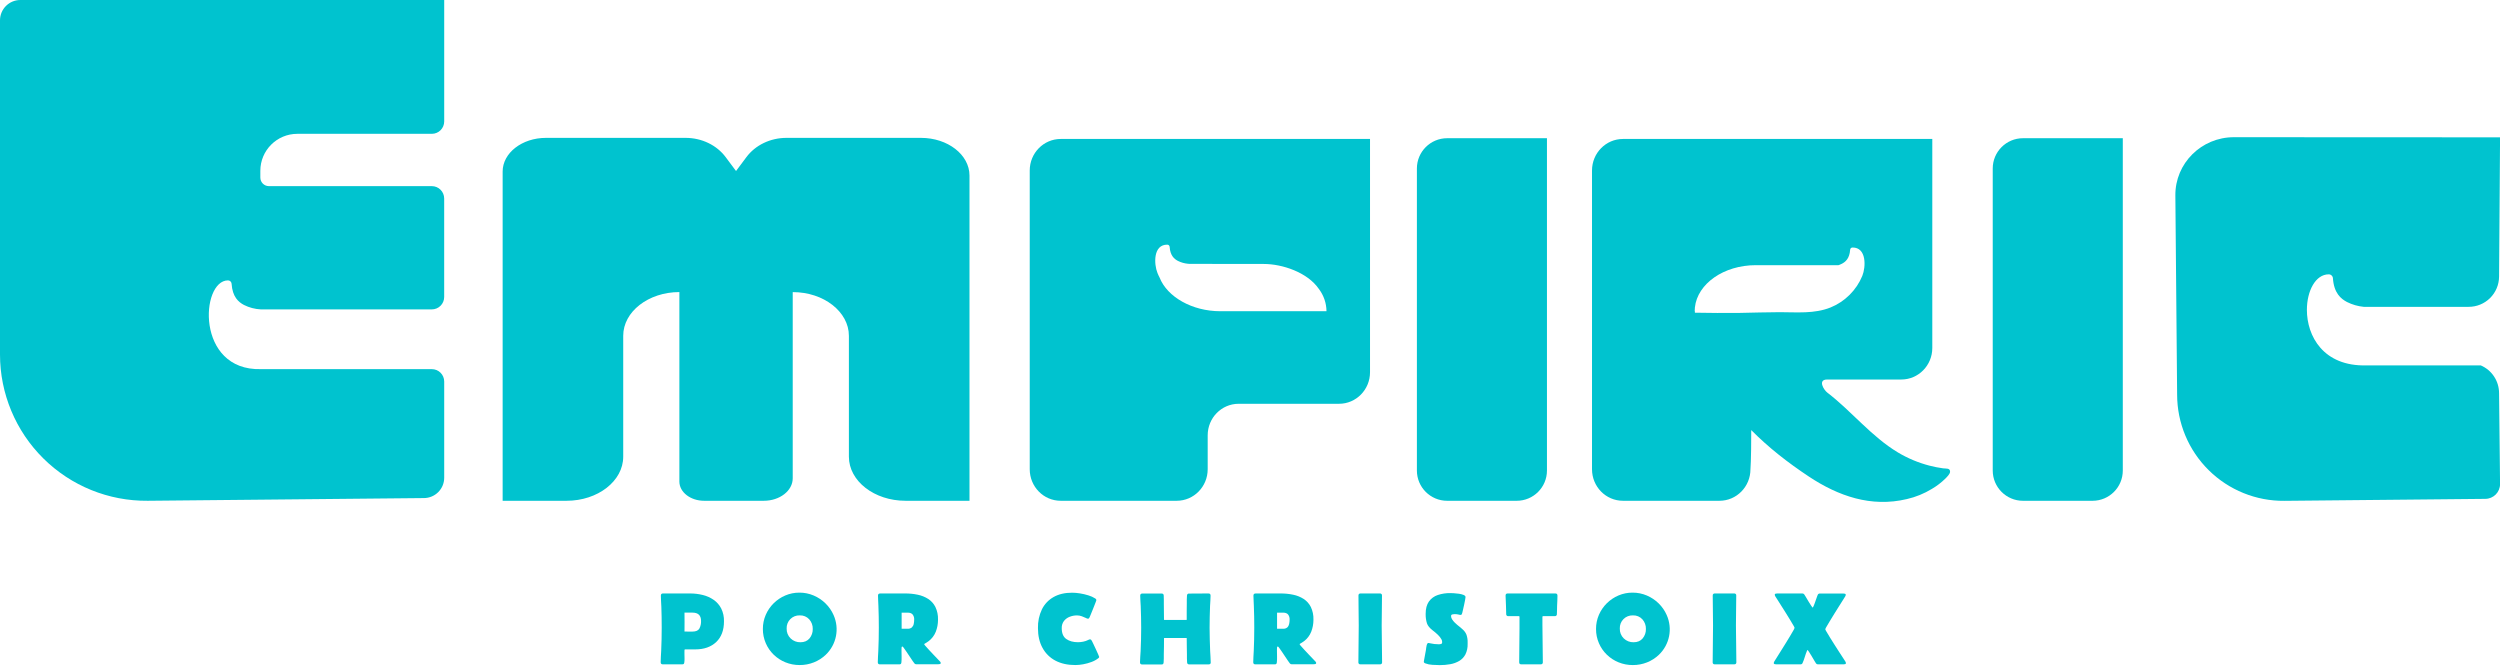
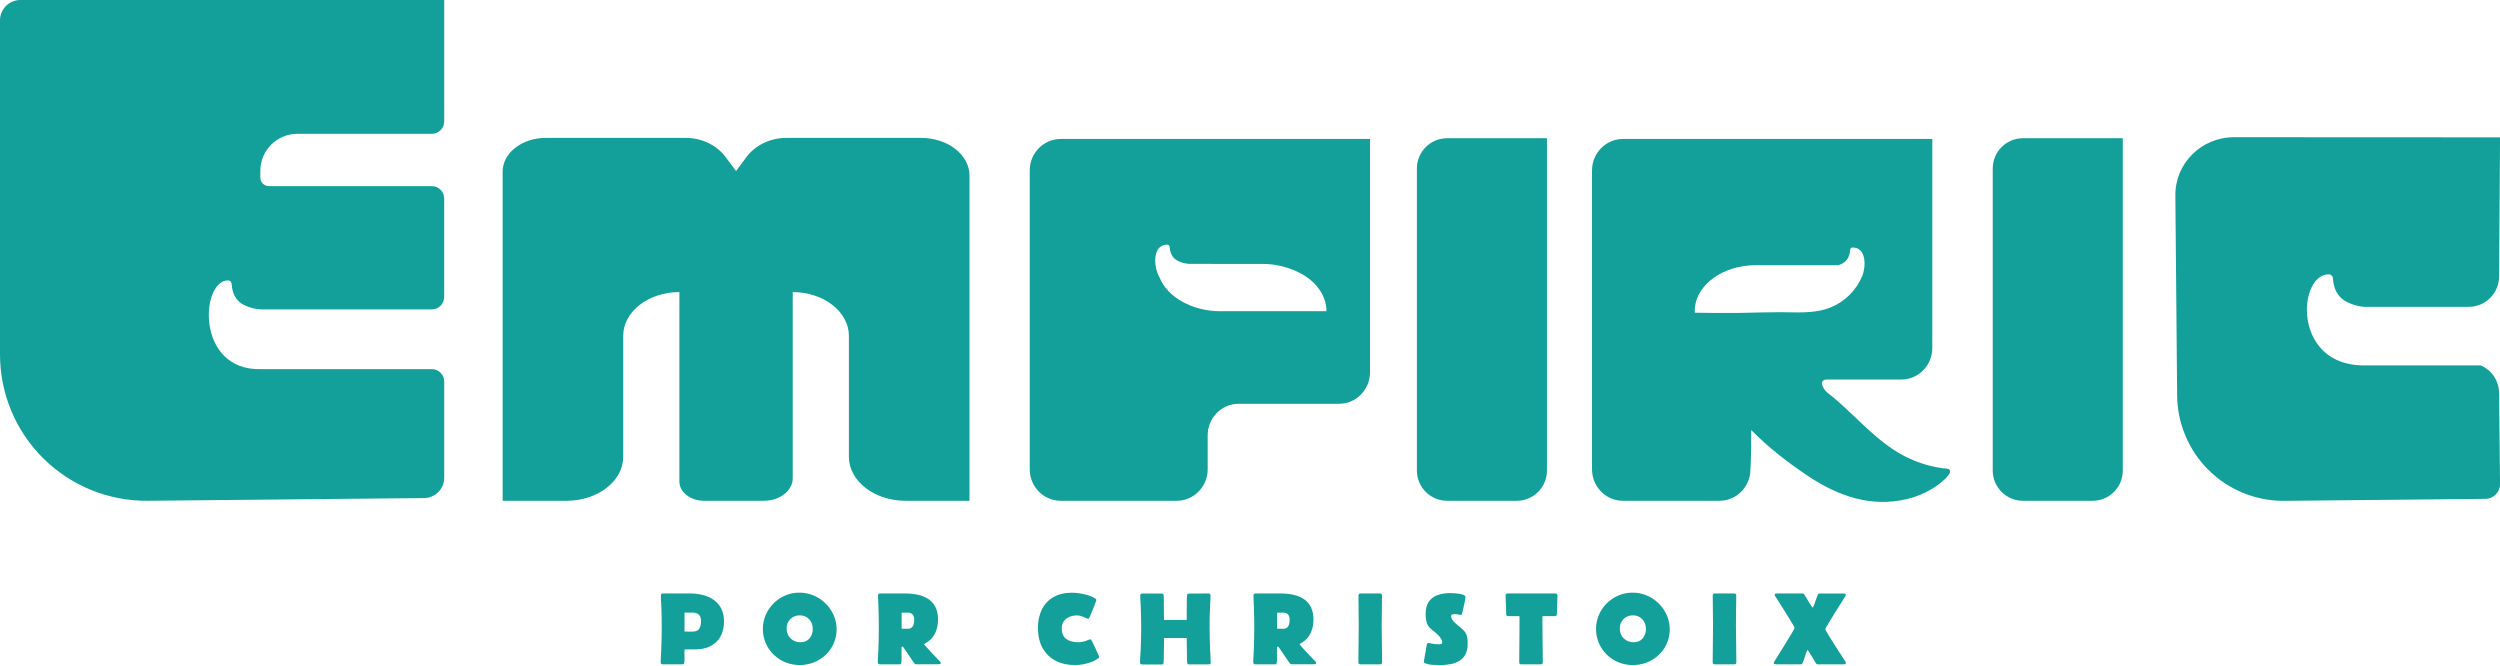
<svg xmlns="http://www.w3.org/2000/svg" viewBox="0 0 2532.26 673.74">
  <defs />
  <g id="Capa_2" data-name="Capa 2">
    <g id="Capa_2-2" data-name="Capa 2">
-       <path fill="#00c3cf" d="M272.36,188.53h165a12.55,12.55,0,0,1,12.55,12.55v99.75a12.55,12.55,0,0,1-12.55,12.56H264.26a42.8,42.8,0,0,1-17.16-4.5c-5.45-2.9-11.64-8-12.52-21.51a3.64,3.64,0,0,0-3.66-3.38h0c-27.73,0-33,91.63,33.34,89.9H437.39a12.55,12.55,0,0,1,12.55,12.56v97.42a20.62,20.62,0,0,1-20.62,20.62l-279.7,2.74A148.18,148.18,0,0,1,0,359.07V20.62A20.62,20.62,0,0,1,20.62,0H449.94V123a12.55,12.55,0,0,1-12.55,12.55H301.17A37.47,37.47,0,0,0,263.7,173v6.87A8.66,8.66,0,0,0,272.36,188.53Z" />
-       <path fill="#00c3cf" d="M1465.83,140h101.09a0,0,0,0,1,0,0v336.6a30.65,30.65,0,0,1-30.65,30.65h-70.44a30.65,30.65,0,0,1-30.65-30.65V170.65A30.65,30.65,0,0,1,1465.83,140Z" />
-       <path fill="#00c3cf" d="M2049.1,140h101.09a0,0,0,0,1,0,0v336.6a30.65,30.65,0,0,1-30.65,30.65H2049.1a30.65,30.65,0,0,1-30.65-30.65V170.65A30.65,30.65,0,0,1,2049.1,140Z" />
-       <path fill="#00c3cf" d="M1074.4,140.76c-17.33,0-31.38,14.3-31.38,31.94V475.29c0,17.65,14,31.95,31.38,31.95h117.49c17.33,0,31.38-14.3,31.38-31.95V440.94c0-17.65,14-31.95,31.38-31.95h101.67c17.33,0,31.38-14.3,31.38-31.95V140.76ZM1236,315.24c-28.42,0-53.71-14.44-61.45-34.1-.78-1.5-1.5-3-2.13-4.6-3.66-9-4.49-28.92,10-28.72a2.4,2.4,0,0,1,2.32,2.24c.59,8.93,4.74,12.3,8.4,14.22a28.32,28.32,0,0,0,9.95,2.86c.8.08,1.36.1,1.55.12h23a1.67,1.67,0,0,1,.59.11h51.91c18.68,0,44.2,8.47,55.73,25.28a37.85,37.85,0,0,1,7.74,22.59Z" />
-       <path fill="#00c3cf" d="M2336.66,313.89c0,26.36,16.47,57.33,60.25,56.22h115.88a30.56,30.56,0,0,1,18.52,28l1,92.19a15,15,0,0,1-15,15l-203.33,2a107.63,107.63,0,0,1-108.76-107.55l-1.79-201.78c-.28-32.52,26.36-59,59.32-59l269.57.13-1,141.14a30.76,30.76,0,0,1-31,30.56H2394.26a48.37,48.37,0,0,1-16.94-4.87c-6.23-3.27-13.29-9-14.31-24.24a4.13,4.13,0,0,0-4.16-3.81C2345.47,277.81,2336.66,294.61,2336.66,313.89Z" />
-       <path fill="#00c3cf" d="M932.85,139.65H796.58c-16.3,0-31.52,7.35-40.61,19.59l-10.44,14-10.43-14C726,147,710.78,139.65,694.48,139.65H553c-24.23,0-43.87,15.28-43.87,34.11V507.24h64.72c31.7,0,57.41-20,57.41-44.63V340.12c0-12.22,6.36-23.28,16.65-31.28s24.53-13,40.23-13V487.74c0,10.77,11.23,19.5,25.08,19.5h60.45c16.17,0,29.28-10.19,29.28-22.76V295.88c15.72,0,29.94,4.95,40.23,13s16.67,19.06,16.67,31.28V462.61c0,24.65,25.7,44.63,57.4,44.63H982V177.83C982,156.74,960,139.65,932.85,139.65Z" />
-       <path fill="#00c3cf" d="M1954.35,471.65a121.78,121.78,0,0,1-31.94-13.37c-26.94-16.15-46.64-41.51-71.38-60.5-4-3-10-13.37-.25-13.37h75.07c17.33,0,31.38-14.3,31.38-31.94V140.76h-313.3c-17.33,0-31.38,14.3-31.38,31.94V475.29c0,17.65,14,31.95,31.38,31.95h97.73c17.33,0,31.38-14.3,31.38-31.95,0,0,.8-7.94.8-39.65,17.73,17.93,37.27,33.05,58.27,47,30,19.9,63.21,31.5,99.37,22.88a85.19,85.19,0,0,0,25.4-10.36,70.42,70.42,0,0,0,13.55-10.36c1.47-1.51,4.8-4.63,4.81-7,0-3.88-3.89-3-7.14-3.43A121.56,121.56,0,0,1,1954.35,471.65ZM1802.79,316.2c-13.57,0-27.14.54-40.72.75-15.1.23-30.21,0-45.32-.22,0-.5,0-1,0-1.49h-.19a35.25,35.25,0,0,1,.21-3.86c2.6-24,29.22-42.79,61.69-42.79h83.79a23.53,23.53,0,0,0,3.37-1.42c3.66-1.92,7.81-5.29,8.4-14.22a2.38,2.38,0,0,1,2.32-2.24c14.47-.21,13.65,19.72,10,28.72a58.8,58.8,0,0,1-32.16,32C1837.91,318,1819.86,316.24,1802.79,316.2Z" />
-       <path fill="#00c3cf" d="M669.4,603.31c0-1.46.7-2.19,2.09-2.19h27.43a53,53,0,0,1,13,1.56,33.14,33.14,0,0,1,11,4.94,24.16,24.16,0,0,1,7.61,8.73,27.78,27.78,0,0,1,2.79,13q0,13.49-7.86,20.95t-21.19,7.47H693.91c-.39,0-.58.23-.58.68,0,.66,0,1.33-.05,2s0,1.37,0,2.07c0,1.28,0,2.65.08,4.1a24.49,24.49,0,0,1-.19,4.15,3.7,3.7,0,0,1-.52,1.62c-.24.35-.78.52-1.62.52H671.29c-1.4,0-2.09-.73-2.09-2.19,0-1.88.07-3.78.2-5.7s.25-3.81.32-5.69q.25-5.91.39-11.84t.13-11.88q0-5.28-.08-10.56c0-3.51-.15-7-.28-10.55-.07-1.84-.17-3.71-.29-5.59S669.4,605.16,669.4,603.31Zm32,36.42q5.22,0,7-3.06A15.41,15.41,0,0,0,710.1,629q0-8.47-8.67-8.47h-8.1q0,4.76.06,9.56c0,3.21,0,6.41-.06,9.62Z" />
-       <path fill="#00c3cf" d="M772.72,637.11a35.51,35.51,0,0,1,2.89-14.29,37.35,37.35,0,0,1,8-11.73,37.92,37.92,0,0,1,11.83-7.94,36,36,0,0,1,14.29-2.87,36.42,36.42,0,0,1,14.42,2.9,38.72,38.72,0,0,1,12,8A37.77,37.77,0,0,1,844.34,623a35.6,35.6,0,0,1-8,40.28,37.5,37.5,0,0,1-11.94,7.63A38.28,38.28,0,0,1,810,673.63a37.71,37.71,0,0,1-14.45-2.77,36.89,36.89,0,0,1-11.88-7.73,36.13,36.13,0,0,1-8-11.6A35.65,35.65,0,0,1,772.72,637.11Zm24.08-.41a13.28,13.28,0,0,0,4,9.95,13.77,13.77,0,0,0,10,3.89q5.91,0,9.17-3.92a14.34,14.34,0,0,0,3.27-9.51,14.08,14.08,0,0,0-3.56-9.79,12.21,12.21,0,0,0-9.56-4A12.81,12.81,0,0,0,796.8,636.7Z" />
-       <path fill="#00c3cf" d="M916.88,601.12a60.31,60.31,0,0,1,12.73,1.28,31.28,31.28,0,0,1,10.6,4.28,20.84,20.84,0,0,1,7.26,8.12,27.78,27.78,0,0,1,2.64,12.8V628a33.14,33.14,0,0,1-2.24,11.89,22.35,22.35,0,0,1-7.32,9.59,14.39,14.39,0,0,1-2,1.35c-.69.39-1.39.81-2.09,1.26a1.32,1.32,0,0,0-.31.26l-.05.16a7.47,7.47,0,0,0,1.38,1.88c.93,1.08,2.09,2.37,3.5,3.89l4.31,4.6c1.47,1.55,2.76,2.91,3.9,4.07s1.87,1.94,2.22,2.33l.94,1a1.94,1.94,0,0,1,.52,1.31c0,.63-.38,1-1.15,1.1a14.81,14.81,0,0,1-1.78.15h-22a2.28,2.28,0,0,1-1.73-.89,26.7,26.7,0,0,1-1.8-2.48c-.85-1.27-1.83-2.72-2.92-4.36l-3.22-4.81c-1-1.56-2-2.86-2.71-3.89s-1.24-1.54-1.42-1.54c-.52,0-.81.21-.88.63a17.54,17.54,0,0,0-.11,2v2c0,1.89,0,3.78.08,5.67a47.62,47.62,0,0,1-.18,5.62,3.15,3.15,0,0,1-.52,1.62,2,2,0,0,1-1.62.52h-19.7c-1.39,0-2.09-.73-2.09-2.19q0-2.82.21-5.7c.14-1.91.24-3.81.31-5.69q.27-5.91.39-11.84t.13-11.88q0-5.43-.1-10.92t-.31-10.92q-.06-2.61-.24-5.25c-.12-1.76-.18-3.49-.18-5.2,0-1.46.69-2.19,2.09-2.19Zm2.46,35.73a6,6,0,0,0,4.28-1.33,6.67,6.67,0,0,0,1.89-3.47,21.19,21.19,0,0,0,.47-4.5,7.63,7.63,0,0,0-1.6-5.17q-1.59-1.83-5-1.83h-6.11c0,2.72,0,5.44,0,8.15s0,5.44,0,8.15Z" />
-       <path fill="#00c3cf" d="M1104.12,647.62a1.38,1.38,0,0,1,1.2.57,10.6,10.6,0,0,1,.74,1.15c.21.42.7,1.44,1.49,3.06s1.62,3.39,2.5,5.32,1.67,3.65,2.33,5.15a14.16,14.16,0,0,1,1,2.56,1.1,1.1,0,0,1-.29.71,3.91,3.91,0,0,1-.54.54,25.5,25.5,0,0,1-7,3.85,48.5,48.5,0,0,1-8.39,2.32,44.94,44.94,0,0,1-8,.78q-11.6,0-20.11-4.46A31.46,31.46,0,0,1,1056,656.31q-4.65-8.38-4.65-20.08a41.84,41.84,0,0,1,4-19,28.88,28.88,0,0,1,11.78-12.46q7.76-4.41,18.83-4.42a52.1,52.1,0,0,1,7.87.68,61.09,61.09,0,0,1,8.56,2,27.74,27.74,0,0,1,7.13,3.24,1.93,1.93,0,0,1,1,1.62,11.76,11.76,0,0,1-.63,1.85c-.42,1.1-.94,2.43-1.56,4s-1.27,3.16-1.91,4.78-1.22,3-1.73,4.26-.84,2-1,2.35a6.68,6.68,0,0,1-.63,1.07,1.29,1.29,0,0,1-1.1.5,6.86,6.86,0,0,1-2.27-.84,40,40,0,0,0-4-1.67,14,14,0,0,0-4.79-.84,20.08,20.08,0,0,0-7.47,1.41,13.42,13.42,0,0,0-5.77,4.26,11.42,11.42,0,0,0-2.22,7.24q0,7.79,4.62,11c3.09,2.16,7,3.24,11.79,3.24a26.41,26.41,0,0,0,5.35-.55,20.51,20.51,0,0,0,5.1-1.75l.88-.44A2.16,2.16,0,0,1,1104.12,647.62Z" />
-       <path fill="#00c3cf" d="M1224.1,601.12c1.39,0,2.09.73,2.09,2.19q0,2.61-.21,5.28c-.14,1.77-.24,3.53-.31,5.27-.14,3.66-.26,7.32-.34,11s-.13,7.31-.13,11q0,5.9.18,11.78t.39,11.78c.07,1.92.19,3.84.34,5.77s.24,3.88.24,5.83c0,1.29-.68,1.93-2,1.93h-19.8a2,2,0,0,1-1.6-.52,2.88,2.88,0,0,1-.54-1.57,30.08,30.08,0,0,1-.16-4q0-2.06,0-4-.06-4-.13-7.89t-.08-7.88c0-.14,0-.33,0-.55s-.14-.34-.39-.34h-22.31c-.17,0-.28.11-.31.34a4.44,4.44,0,0,0,0,.55q0,4-.05,7.88t-.16,7.89q-.06,2,0,4.08a33.42,33.42,0,0,1-.18,4,3.16,3.16,0,0,1-.5,1.57,1.9,1.9,0,0,1-1.59.52h-19.75c-1.39,0-2.09-.73-2.09-2.19,0-1.88.09-3.77.26-5.67s.3-3.79.37-5.67q.25-5.91.42-11.78t.15-11.78q0-5.49-.13-11t-.34-11c-.07-1.74-.17-3.5-.31-5.27s-.21-3.54-.21-5.28c0-1.46.7-2.19,2.09-2.19h19.59a1.91,1.91,0,0,1,2.14,2.14c.07,1.39.11,2.79.11,4.2s0,2.82,0,4.21l.16,15.31c0,.14,0,.32,0,.55a.35.35,0,0,0,.4.34h22.25a.35.35,0,0,0,.37-.32,3.89,3.89,0,0,0,0-.52q0-4,0-7.89t.08-7.89c0-1.32,0-2.66,0-4a33.42,33.42,0,0,1,.18-4,3,3,0,0,1,.53-1.57,1.9,1.9,0,0,1,1.56-.52Z" />
-       <path fill="#00c3cf" d="M1297.16,601.12a60.28,60.28,0,0,1,12.72,1.28,31.25,31.25,0,0,1,10.61,4.28,20.91,20.91,0,0,1,7.26,8.12,27.78,27.78,0,0,1,2.64,12.8V628a33.14,33.14,0,0,1-2.25,11.89,22.32,22.32,0,0,1-7.31,9.59,14.39,14.39,0,0,1-2,1.35c-.7.39-1.39.81-2.09,1.26a1.32,1.32,0,0,0-.31.26l-.06.16a7.68,7.68,0,0,0,1.39,1.88c.92,1.08,2.09,2.37,3.5,3.89l4.31,4.6q2.19,2.33,3.89,4.07c1.13,1.17,1.87,1.94,2.22,2.33l.94,1a1.91,1.91,0,0,1,.53,1.31c0,.63-.39,1-1.15,1.1a14.81,14.81,0,0,1-1.78.15h-22a2.26,2.26,0,0,1-1.72-.89,24.89,24.89,0,0,1-1.8-2.48l-2.93-4.36c-1.09-1.64-2.17-3.24-3.21-4.81s-2-2.86-2.72-3.89-1.23-1.54-1.41-1.54c-.52,0-.82.21-.89.63a17.6,17.6,0,0,0-.1,2v2c0,1.89,0,3.78.08,5.67a45.56,45.56,0,0,1-.19,5.62,3.06,3.06,0,0,1-.52,1.62,2,2,0,0,1-1.62.52h-19.69c-1.4,0-2.09-.73-2.09-2.19,0-1.88.07-3.78.2-5.7s.25-3.81.32-5.69q.25-5.91.39-11.84t.13-11.88q0-5.43-.1-10.92t-.32-10.92c0-1.74-.11-3.49-.23-5.25s-.19-3.49-.19-5.2c0-1.46.7-2.19,2.09-2.19Zm2.46,35.73a6,6,0,0,0,4.28-1.33,6.58,6.58,0,0,0,1.88-3.47,21.19,21.19,0,0,0,.47-4.5,7.63,7.63,0,0,0-1.59-5.17c-1.06-1.22-2.75-1.83-5-1.83h-6.12q0,4.08,0,8.15t0,8.15Z" />
-       <path fill="#00c3cf" d="M1376,603.26a1.89,1.89,0,0,1,2.14-2.14h19.54a1.89,1.89,0,0,1,2.14,2.14q0,7.57-.15,15.18t-.16,15.23q0,9.3.21,18.54t.21,18.55a1.89,1.89,0,0,1-2.14,2.14H1378a1.87,1.87,0,0,1-2.09-2.14q0-9.3.18-18.55t.18-18.54q0-7.63-.15-15.23T1376,603.26Z" />
-       <path fill="#00c3cf" d="M1469.14,600.75c.67,0,1.81,0,3.43.13s3.34.26,5.17.52a20,20,0,0,1,4.7,1.2c1.31.55,2,1.27,2,2.17a20,20,0,0,1-.42,2.88c-.28,1.46-.62,3.1-1,4.91s-.77,3.49-1.12,5-.61,2.64-.78,3.27a6.58,6.58,0,0,1-.53,1.43c-.2.4-.66.6-1.35.6a2.11,2.11,0,0,1-.68-.1,4.85,4.85,0,0,0-.63-.16,18.84,18.84,0,0,0-4.55-.57,9.77,9.77,0,0,0-2.32.31,1.62,1.62,0,0,0-1.28,1.78,6.08,6.08,0,0,0,1.07,3.24,18.66,18.66,0,0,0,2.53,3.13,33.83,33.83,0,0,0,2.62,2.4q3.7,2.88,6,5.07a13.74,13.74,0,0,1,3.45,5.1,22.47,22.47,0,0,1,1.12,7.91v1.2a22.5,22.5,0,0,1-2.27,10.74,16.78,16.78,0,0,1-6.24,6.56,27.64,27.64,0,0,1-9,3.29,59,59,0,0,1-10.66.94c-2.13,0-4.62-.1-7.5-.29a23.2,23.2,0,0,1-7.23-1.49,3.18,3.18,0,0,1-1.08-.63,1.57,1.57,0,0,1-.39-1.2,3,3,0,0,1,.11-.68c.35-1.84.69-3.67,1-5.48s.68-3.62,1-5.44c.14-.87.26-1.75.34-2.63a14.82,14.82,0,0,1,.5-2.59,7.26,7.26,0,0,1,.55-1.25,1.2,1.2,0,0,1,1.07-.74,4.28,4.28,0,0,1,.81.08c.26.05.51.12.76.19a44.53,44.53,0,0,0,4.49.78,39.36,39.36,0,0,0,4.55.26,8.35,8.35,0,0,0,2.3-.31c.73-.21,1.09-.84,1.09-1.88a5.79,5.79,0,0,0-.78-2.93,16.75,16.75,0,0,0-1.59-2.32,27.89,27.89,0,0,0-1.91-2.12,25.16,25.16,0,0,0-2.67-2.4c-.94-.74-1.88-1.48-2.82-2.25q-4.44-3.45-5.64-7a30.42,30.42,0,0,1-1.31-9.06v-.47q0-7.93,3.3-12.57a17.94,17.94,0,0,1,9-6.6A38.73,38.73,0,0,1,1469.14,600.75Z" />
-       <path fill="#00c3cf" d="M1525,603.31c0-1.46.69-2.19,2.09-2.19h48.38c1.39,0,2.09.73,2.09,2.19,0,1.71,0,3.42-.13,5.15s-.17,3.45-.24,5.2c0,1.39-.06,2.77-.08,4.15s-.06,2.76-.13,4.15a1.92,1.92,0,0,1-2.14,2.14H1563a.6.6,0,0,0-.68.68v8.15q0,9.47.21,18.92t.21,18.91a1.89,1.89,0,0,1-2.14,2.14H1540.8c-1.36,0-2-.71-2-2.14q0-8.62.15-17.24t.16-17.24v-11.5c0-.45-.21-.68-.63-.68h-10.71a1.92,1.92,0,0,1-2.14-2.14c-.07-1.39-.1-2.78-.1-4.15s0-2.76-.11-4.15c0-1.75-.1-3.48-.21-5.2S1525,605,1525,603.31Z" />
-       <path fill="#00c3cf" d="M1616.63,637.11a35.51,35.51,0,0,1,2.89-14.29,37.35,37.35,0,0,1,8-11.73,37.92,37.92,0,0,1,11.83-7.94,36,36,0,0,1,14.29-2.87,36.42,36.42,0,0,1,14.42,2.9,38.72,38.72,0,0,1,12,8,37.77,37.77,0,0,1,8.17,11.84,35.6,35.6,0,0,1-8,40.28,37.5,37.5,0,0,1-11.94,7.63,38.28,38.28,0,0,1-14.39,2.71,37.71,37.71,0,0,1-14.45-2.77,36.89,36.89,0,0,1-11.88-7.73,36.13,36.13,0,0,1-8-11.6A35.65,35.65,0,0,1,1616.63,637.11Zm24.08-.41a13.28,13.28,0,0,0,4,9.95,13.77,13.77,0,0,0,10,3.89q5.91,0,9.17-3.92a14.34,14.34,0,0,0,3.27-9.51,14.08,14.08,0,0,0-3.56-9.79,12.21,12.21,0,0,0-9.56-4,12.81,12.81,0,0,0-13.32,13.33Z" />
-       <path fill="#00c3cf" d="M1734.83,603.26a1.89,1.89,0,0,1,2.14-2.14h19.54a1.89,1.89,0,0,1,2.14,2.14q0,7.57-.16,15.18t-.15,15.23q0,9.3.21,18.54t.21,18.55a1.9,1.9,0,0,1-2.15,2.14h-19.75a1.87,1.87,0,0,1-2.09-2.14q0-9.3.19-18.55t.18-18.54q0-7.63-.16-15.23T1734.83,603.26Z" />
-       <path fill="#00c3cf" d="M1796.66,671.49a2,2,0,0,1,.28-1c.2-.33.36-.62.5-.86.38-.63,1.14-1.84,2.27-3.63l4-6.37q2.31-3.69,4.75-7.63t4.55-7.45q2.12-3.49,3.42-5.85a11.24,11.24,0,0,0,1.3-2.77,10.26,10.26,0,0,0-1.25-2.53q-1.26-2.18-3.24-5.46c-1.32-2.2-2.76-4.52-4.31-7l-4.52-7.15-3.79-6c-1.06-1.69-1.78-2.81-2.17-3.37-.17-.28-.34-.58-.52-.89a2,2,0,0,1-.26-1,1.11,1.11,0,0,1,.89-1.21,7.61,7.61,0,0,1,1.62-.2h25.55a2.2,2.2,0,0,1,1.83,1c.31.42.88,1.32,1.69,2.72l2.69,4.54q1.47,2.46,2.67,4.23c.8,1.19,1.3,1.78,1.51,1.78s.16,0,.16,0a35.59,35.59,0,0,0,2-4.76c.58-1.67,1.14-3.29,1.7-4.86.21-.52.4-1.07.58-1.64a10,10,0,0,1,.62-1.6,2.22,2.22,0,0,1,2-1.35h23.87a7.61,7.61,0,0,1,1.62.2,1.1,1.1,0,0,1,.89,1.21,2,2,0,0,1-.26,1c-.17.31-.35.61-.52.89-.35.59-1.08,1.77-2.2,3.52s-2.43,3.84-3.94,6.25-3.07,4.89-4.68,7.47-3.09,5-4.46,7.29-2.5,4.18-3.37,5.69a11.72,11.72,0,0,0-1.31,2.64,11.2,11.2,0,0,0,1.31,2.61q1.3,2.25,3.37,5.62c1.37,2.25,2.87,4.63,4.49,7.16s3.19,5,4.7,7.34,2.83,4.41,4,6.14l2.24,3.47c.18.28.35.58.53.89a2.14,2.14,0,0,1,.26,1,1.06,1.06,0,0,1-.87,1.15,6.69,6.69,0,0,1-1.59.21h-26a2.3,2.3,0,0,1-1.83-1c-.31-.42-.88-1.33-1.69-2.74s-1.73-3-2.72-4.63-1.89-3.11-2.69-4.33-1.31-1.83-1.52-1.83-.28.19-.41.57a52.39,52.39,0,0,0-2.25,6.27,47.85,47.85,0,0,1-2.3,6.27,2,2,0,0,1-2,1.41h-24.66a6.69,6.69,0,0,1-1.59-.21A1.08,1.08,0,0,1,1796.66,671.49Z" />
+       <path fill="#13a09a" d="M272.36,188.53h165a12.55,12.55,0,0,1,12.55,12.55v99.75a12.55,12.55,0,0,1-12.55,12.56H264.26a42.8,42.8,0,0,1-17.16-4.5c-5.45-2.9-11.64-8-12.52-21.51a3.64,3.64,0,0,0-3.66-3.38h0c-27.73,0-33,91.63,33.34,89.9H437.39a12.55,12.55,0,0,1,12.55,12.56v97.42a20.62,20.62,0,0,1-20.62,20.62l-279.7,2.74A148.18,148.18,0,0,1,0,359.07V20.62A20.62,20.62,0,0,1,20.62,0H449.94V123a12.55,12.55,0,0,1-12.55,12.55H301.17A37.47,37.47,0,0,0,263.7,173v6.87A8.66,8.66,0,0,0,272.36,188.53Z" />
+       <path fill="#13a09a" d="M1465.83,140h101.09a0,0,0,0,1,0,0v336.6a30.65,30.65,0,0,1-30.65,30.65h-70.44a30.65,30.65,0,0,1-30.65-30.65V170.65A30.65,30.65,0,0,1,1465.83,140Z" />
+       <path fill="#13a09a" d="M2049.1,140h101.09a0,0,0,0,1,0,0v336.6a30.65,30.65,0,0,1-30.65,30.65H2049.1a30.65,30.65,0,0,1-30.65-30.65V170.65A30.65,30.65,0,0,1,2049.1,140Z" />
+       <path fill="#13a09a" d="M1074.4,140.76c-17.33,0-31.38,14.3-31.38,31.94V475.29c0,17.65,14,31.95,31.38,31.95h117.49c17.33,0,31.38-14.3,31.38-31.95V440.94c0-17.65,14-31.95,31.38-31.95h101.67c17.33,0,31.38-14.3,31.38-31.95V140.76ZM1236,315.24c-28.42,0-53.71-14.44-61.45-34.1-.78-1.5-1.5-3-2.13-4.6-3.66-9-4.49-28.92,10-28.72a2.4,2.4,0,0,1,2.32,2.24c.59,8.93,4.74,12.3,8.4,14.22a28.32,28.32,0,0,0,9.95,2.86c.8.08,1.36.1,1.55.12h23a1.67,1.67,0,0,1,.59.11h51.91c18.68,0,44.2,8.47,55.73,25.28a37.85,37.85,0,0,1,7.74,22.59Z" />
+       <path fill="#13a09a" d="M2336.66,313.89c0,26.36,16.47,57.33,60.25,56.22h115.88a30.56,30.56,0,0,1,18.52,28l1,92.19a15,15,0,0,1-15,15l-203.33,2a107.63,107.63,0,0,1-108.76-107.55l-1.79-201.78c-.28-32.52,26.36-59,59.32-59l269.57.13-1,141.14a30.76,30.76,0,0,1-31,30.56H2394.26a48.37,48.37,0,0,1-16.94-4.87c-6.23-3.27-13.29-9-14.31-24.24a4.13,4.13,0,0,0-4.16-3.81C2345.47,277.81,2336.66,294.61,2336.66,313.89Z" />
+       <path fill="#13a09a" d="M932.85,139.65H796.58c-16.3,0-31.52,7.35-40.61,19.59l-10.44,14-10.43-14C726,147,710.78,139.65,694.48,139.65H553c-24.23,0-43.87,15.28-43.87,34.11V507.24h64.72c31.7,0,57.41-20,57.41-44.63V340.12c0-12.22,6.36-23.28,16.65-31.28s24.53-13,40.23-13V487.74c0,10.77,11.23,19.5,25.08,19.5h60.45c16.17,0,29.28-10.19,29.28-22.76V295.88c15.72,0,29.94,4.95,40.23,13s16.67,19.06,16.67,31.28V462.61c0,24.65,25.7,44.63,57.4,44.63H982V177.83C982,156.74,960,139.65,932.85,139.65Z" />
+       <path fill="#13a09a" d="M1954.35,471.65a121.78,121.78,0,0,1-31.94-13.37c-26.94-16.15-46.64-41.51-71.38-60.5-4-3-10-13.37-.25-13.37h75.07c17.33,0,31.38-14.3,31.38-31.94V140.76h-313.3c-17.33,0-31.38,14.3-31.38,31.94V475.29c0,17.65,14,31.95,31.38,31.95h97.73c17.33,0,31.38-14.3,31.38-31.95,0,0,.8-7.94.8-39.65,17.73,17.93,37.27,33.05,58.27,47,30,19.9,63.21,31.5,99.37,22.88a85.19,85.19,0,0,0,25.4-10.36,70.42,70.42,0,0,0,13.55-10.36c1.47-1.51,4.8-4.63,4.81-7,0-3.88-3.89-3-7.14-3.43A121.56,121.56,0,0,1,1954.35,471.65ZM1802.79,316.2c-13.57,0-27.14.54-40.72.75-15.1.23-30.21,0-45.32-.22,0-.5,0-1,0-1.49h-.19a35.25,35.25,0,0,1,.21-3.86c2.6-24,29.22-42.79,61.69-42.79h83.79a23.53,23.53,0,0,0,3.37-1.42c3.66-1.92,7.81-5.29,8.4-14.22a2.38,2.38,0,0,1,2.32-2.24c14.47-.21,13.65,19.72,10,28.72a58.8,58.8,0,0,1-32.16,32C1837.91,318,1819.86,316.24,1802.79,316.2Z" />
+       <path fill="#13a09a" d="M669.4,603.31c0-1.46.7-2.19,2.09-2.19h27.43a53,53,0,0,1,13,1.56,33.14,33.14,0,0,1,11,4.94,24.16,24.16,0,0,1,7.61,8.73,27.78,27.78,0,0,1,2.79,13q0,13.49-7.86,20.95t-21.19,7.47H693.91c-.39,0-.58.23-.58.68,0,.66,0,1.33-.05,2s0,1.37,0,2.07c0,1.28,0,2.65.08,4.1a24.49,24.49,0,0,1-.19,4.15,3.7,3.7,0,0,1-.52,1.62c-.24.35-.78.52-1.62.52H671.29c-1.4,0-2.09-.73-2.09-2.19,0-1.88.07-3.78.2-5.7s.25-3.81.32-5.69q.25-5.91.39-11.84t.13-11.88q0-5.28-.08-10.56c0-3.51-.15-7-.28-10.55-.07-1.84-.17-3.71-.29-5.59S669.4,605.16,669.4,603.31Zm32,36.42q5.22,0,7-3.06A15.41,15.41,0,0,0,710.1,629q0-8.47-8.67-8.47h-8.1q0,4.76.06,9.56c0,3.21,0,6.41-.06,9.62Z" />
+       <path fill="#13a09a" d="M772.72,637.11a35.51,35.51,0,0,1,2.89-14.29,37.35,37.35,0,0,1,8-11.73,37.92,37.92,0,0,1,11.83-7.94,36,36,0,0,1,14.29-2.87,36.42,36.42,0,0,1,14.42,2.9,38.72,38.72,0,0,1,12,8A37.77,37.77,0,0,1,844.34,623a35.6,35.6,0,0,1-8,40.28,37.5,37.5,0,0,1-11.94,7.63A38.28,38.28,0,0,1,810,673.63a37.71,37.71,0,0,1-14.45-2.77,36.89,36.89,0,0,1-11.88-7.73,36.13,36.13,0,0,1-8-11.6A35.65,35.65,0,0,1,772.72,637.11Zm24.08-.41a13.28,13.28,0,0,0,4,9.95,13.77,13.77,0,0,0,10,3.89q5.91,0,9.17-3.92a14.34,14.34,0,0,0,3.27-9.51,14.08,14.08,0,0,0-3.56-9.79,12.21,12.21,0,0,0-9.56-4A12.81,12.81,0,0,0,796.8,636.7Z" />
+       <path fill="#13a09a" d="M916.88,601.12a60.31,60.31,0,0,1,12.73,1.28,31.28,31.28,0,0,1,10.6,4.28,20.84,20.84,0,0,1,7.26,8.12,27.78,27.78,0,0,1,2.64,12.8V628a33.14,33.14,0,0,1-2.24,11.89,22.35,22.35,0,0,1-7.32,9.59,14.39,14.39,0,0,1-2,1.35c-.69.39-1.39.81-2.09,1.26a1.32,1.32,0,0,0-.31.26l-.05.16a7.47,7.47,0,0,0,1.38,1.88c.93,1.08,2.09,2.37,3.5,3.89l4.31,4.6c1.47,1.55,2.76,2.91,3.9,4.07s1.87,1.94,2.22,2.33l.94,1a1.94,1.94,0,0,1,.52,1.31c0,.63-.38,1-1.15,1.1a14.81,14.81,0,0,1-1.78.15h-22a2.28,2.28,0,0,1-1.73-.89,26.7,26.7,0,0,1-1.8-2.48c-.85-1.27-1.83-2.72-2.92-4.36l-3.22-4.81c-1-1.56-2-2.86-2.71-3.89s-1.24-1.54-1.42-1.54c-.52,0-.81.21-.88.63a17.54,17.54,0,0,0-.11,2v2c0,1.89,0,3.78.08,5.67a47.62,47.62,0,0,1-.18,5.62,3.15,3.15,0,0,1-.52,1.62,2,2,0,0,1-1.62.52h-19.7c-1.39,0-2.09-.73-2.09-2.19q0-2.82.21-5.7c.14-1.91.24-3.81.31-5.69q.27-5.91.39-11.84t.13-11.88q0-5.43-.1-10.92t-.31-10.92q-.06-2.61-.24-5.25c-.12-1.76-.18-3.49-.18-5.2,0-1.46.69-2.19,2.09-2.19Zm2.46,35.73a6,6,0,0,0,4.28-1.33,6.67,6.67,0,0,0,1.89-3.47,21.19,21.19,0,0,0,.47-4.5,7.63,7.63,0,0,0-1.6-5.17q-1.59-1.83-5-1.83h-6.11c0,2.72,0,5.44,0,8.15s0,5.44,0,8.15Z" />
+       <path fill="#13a09a" d="M1104.12,647.62a1.38,1.38,0,0,1,1.2.57,10.6,10.6,0,0,1,.74,1.15c.21.42.7,1.44,1.49,3.06s1.62,3.39,2.5,5.32,1.67,3.65,2.33,5.15a14.16,14.16,0,0,1,1,2.56,1.1,1.1,0,0,1-.29.71,3.91,3.91,0,0,1-.54.54,25.5,25.5,0,0,1-7,3.85,48.5,48.5,0,0,1-8.39,2.32,44.94,44.94,0,0,1-8,.78q-11.6,0-20.11-4.46A31.46,31.46,0,0,1,1056,656.31q-4.65-8.38-4.65-20.08a41.84,41.84,0,0,1,4-19,28.88,28.88,0,0,1,11.78-12.46q7.76-4.41,18.83-4.42a52.1,52.1,0,0,1,7.87.68,61.09,61.09,0,0,1,8.56,2,27.74,27.74,0,0,1,7.13,3.24,1.93,1.93,0,0,1,1,1.62,11.76,11.76,0,0,1-.63,1.85c-.42,1.1-.94,2.43-1.56,4s-1.27,3.16-1.91,4.78-1.22,3-1.73,4.26-.84,2-1,2.35a6.68,6.68,0,0,1-.63,1.07,1.29,1.29,0,0,1-1.1.5,6.86,6.86,0,0,1-2.27-.84,40,40,0,0,0-4-1.67,14,14,0,0,0-4.79-.84,20.08,20.08,0,0,0-7.47,1.41,13.42,13.42,0,0,0-5.77,4.26,11.42,11.42,0,0,0-2.22,7.24q0,7.79,4.62,11c3.09,2.16,7,3.24,11.79,3.24a26.41,26.41,0,0,0,5.35-.55,20.51,20.51,0,0,0,5.1-1.75l.88-.44A2.16,2.16,0,0,1,1104.12,647.62Z" />
+       <path fill="#13a09a" d="M1224.1,601.12c1.39,0,2.09.73,2.09,2.19q0,2.61-.21,5.28c-.14,1.77-.24,3.53-.31,5.27-.14,3.66-.26,7.32-.34,11s-.13,7.31-.13,11q0,5.9.18,11.78t.39,11.78c.07,1.92.19,3.84.34,5.77s.24,3.88.24,5.83c0,1.29-.68,1.93-2,1.93h-19.8a2,2,0,0,1-1.6-.52,2.88,2.88,0,0,1-.54-1.57,30.08,30.08,0,0,1-.16-4q0-2.06,0-4-.06-4-.13-7.89t-.08-7.88c0-.14,0-.33,0-.55s-.14-.34-.39-.34h-22.31c-.17,0-.28.11-.31.34a4.44,4.44,0,0,0,0,.55q0,4-.05,7.88t-.16,7.89q-.06,2,0,4.08a33.42,33.42,0,0,1-.18,4,3.16,3.16,0,0,1-.5,1.57,1.9,1.9,0,0,1-1.59.52h-19.75c-1.39,0-2.09-.73-2.09-2.19,0-1.88.09-3.77.26-5.67s.3-3.79.37-5.67q.25-5.91.42-11.78t.15-11.78q0-5.49-.13-11t-.34-11c-.07-1.74-.17-3.5-.31-5.27s-.21-3.54-.21-5.28c0-1.46.7-2.19,2.09-2.19h19.59a1.91,1.91,0,0,1,2.14,2.14c.07,1.39.11,2.79.11,4.2s0,2.82,0,4.21l.16,15.31c0,.14,0,.32,0,.55a.35.35,0,0,0,.4.34h22.25a.35.35,0,0,0,.37-.32,3.89,3.89,0,0,0,0-.52q0-4,0-7.89t.08-7.89c0-1.32,0-2.66,0-4a33.42,33.42,0,0,1,.18-4,3,3,0,0,1,.53-1.57,1.9,1.9,0,0,1,1.56-.52Z" />
+       <path fill="#13a09a" d="M1297.16,601.12a60.28,60.28,0,0,1,12.72,1.28,31.25,31.25,0,0,1,10.61,4.28,20.91,20.91,0,0,1,7.26,8.12,27.78,27.78,0,0,1,2.64,12.8V628a33.14,33.14,0,0,1-2.25,11.89,22.32,22.32,0,0,1-7.31,9.59,14.39,14.39,0,0,1-2,1.35c-.7.39-1.39.81-2.09,1.26a1.32,1.32,0,0,0-.31.26l-.06.16a7.68,7.68,0,0,0,1.39,1.88c.92,1.08,2.09,2.37,3.5,3.89l4.31,4.6q2.19,2.33,3.89,4.07c1.13,1.17,1.87,1.94,2.22,2.33l.94,1a1.91,1.91,0,0,1,.53,1.31c0,.63-.39,1-1.15,1.1a14.81,14.81,0,0,1-1.78.15h-22a2.26,2.26,0,0,1-1.72-.89,24.89,24.89,0,0,1-1.8-2.48l-2.93-4.36c-1.09-1.64-2.17-3.24-3.21-4.81s-2-2.86-2.72-3.89-1.23-1.54-1.41-1.54c-.52,0-.82.21-.89.63a17.6,17.6,0,0,0-.1,2v2c0,1.89,0,3.78.08,5.67a45.56,45.56,0,0,1-.19,5.62,3.06,3.06,0,0,1-.52,1.62,2,2,0,0,1-1.62.52h-19.69c-1.4,0-2.09-.73-2.09-2.19,0-1.88.07-3.78.2-5.7s.25-3.81.32-5.69q.25-5.91.39-11.84t.13-11.88q0-5.43-.1-10.92t-.32-10.92c0-1.74-.11-3.49-.23-5.25s-.19-3.49-.19-5.2c0-1.46.7-2.19,2.09-2.19Zm2.46,35.73a6,6,0,0,0,4.28-1.33,6.58,6.58,0,0,0,1.88-3.47,21.19,21.19,0,0,0,.47-4.5,7.63,7.63,0,0,0-1.59-5.17c-1.06-1.22-2.75-1.83-5-1.83h-6.12q0,4.08,0,8.15t0,8.15Z" />
+       <path fill="#13a09a" d="M1376,603.26a1.89,1.89,0,0,1,2.14-2.14h19.54a1.89,1.89,0,0,1,2.14,2.14q0,7.57-.15,15.18t-.16,15.23q0,9.3.21,18.54t.21,18.55a1.89,1.89,0,0,1-2.14,2.14H1378a1.87,1.87,0,0,1-2.09-2.14q0-9.3.18-18.55t.18-18.54q0-7.63-.15-15.23T1376,603.26Z" />
+       <path fill="#13a09a" d="M1469.14,600.75c.67,0,1.81,0,3.43.13s3.34.26,5.17.52a20,20,0,0,1,4.7,1.2c1.31.55,2,1.27,2,2.17a20,20,0,0,1-.42,2.88c-.28,1.46-.62,3.1-1,4.91s-.77,3.49-1.12,5-.61,2.64-.78,3.27a6.58,6.58,0,0,1-.53,1.43c-.2.4-.66.6-1.35.6a2.11,2.11,0,0,1-.68-.1,4.85,4.85,0,0,0-.63-.16,18.84,18.84,0,0,0-4.55-.57,9.77,9.77,0,0,0-2.32.31,1.62,1.62,0,0,0-1.28,1.78,6.08,6.08,0,0,0,1.07,3.24,18.66,18.66,0,0,0,2.53,3.13,33.83,33.83,0,0,0,2.62,2.4q3.7,2.88,6,5.07a13.74,13.74,0,0,1,3.45,5.1,22.47,22.47,0,0,1,1.12,7.91v1.2a22.5,22.5,0,0,1-2.27,10.74,16.78,16.78,0,0,1-6.24,6.56,27.64,27.64,0,0,1-9,3.29,59,59,0,0,1-10.66.94c-2.13,0-4.62-.1-7.5-.29a23.2,23.2,0,0,1-7.23-1.49,3.18,3.18,0,0,1-1.08-.63,1.57,1.57,0,0,1-.39-1.2,3,3,0,0,1,.11-.68c.35-1.84.69-3.67,1-5.48s.68-3.62,1-5.44c.14-.87.26-1.75.34-2.63a14.82,14.82,0,0,1,.5-2.59,7.26,7.26,0,0,1,.55-1.25,1.2,1.2,0,0,1,1.07-.74,4.28,4.28,0,0,1,.81.08c.26.05.51.12.76.19a44.53,44.53,0,0,0,4.49.78,39.36,39.36,0,0,0,4.55.26,8.35,8.35,0,0,0,2.3-.31c.73-.21,1.09-.84,1.09-1.88a5.79,5.79,0,0,0-.78-2.93,16.75,16.75,0,0,0-1.59-2.32,27.89,27.89,0,0,0-1.91-2.12,25.16,25.16,0,0,0-2.67-2.4c-.94-.74-1.88-1.48-2.82-2.25q-4.44-3.45-5.64-7a30.42,30.42,0,0,1-1.31-9.06v-.47q0-7.93,3.3-12.57a17.94,17.94,0,0,1,9-6.6A38.73,38.73,0,0,1,1469.14,600.75Z" />
+       <path fill="#13a09a" d="M1525,603.31c0-1.46.69-2.19,2.09-2.19h48.38c1.39,0,2.09.73,2.09,2.19,0,1.71,0,3.42-.13,5.15s-.17,3.45-.24,5.2c0,1.39-.06,2.77-.08,4.15s-.06,2.76-.13,4.15a1.92,1.92,0,0,1-2.14,2.14H1563a.6.6,0,0,0-.68.68v8.15q0,9.47.21,18.92t.21,18.91a1.89,1.89,0,0,1-2.14,2.14H1540.8c-1.36,0-2-.71-2-2.14q0-8.62.15-17.24t.16-17.24v-11.5c0-.45-.21-.68-.63-.68h-10.71a1.92,1.92,0,0,1-2.14-2.14c-.07-1.39-.1-2.78-.1-4.15s0-2.76-.11-4.15c0-1.75-.1-3.48-.21-5.2S1525,605,1525,603.31Z" />
+       <path fill="#13a09a" d="M1616.63,637.11a35.51,35.51,0,0,1,2.89-14.29,37.35,37.35,0,0,1,8-11.73,37.92,37.92,0,0,1,11.83-7.94,36,36,0,0,1,14.29-2.87,36.42,36.42,0,0,1,14.42,2.9,38.72,38.72,0,0,1,12,8,37.77,37.77,0,0,1,8.17,11.84,35.6,35.6,0,0,1-8,40.28,37.5,37.5,0,0,1-11.94,7.63,38.28,38.28,0,0,1-14.39,2.71,37.71,37.71,0,0,1-14.45-2.77,36.89,36.89,0,0,1-11.88-7.73,36.13,36.13,0,0,1-8-11.6A35.65,35.65,0,0,1,1616.63,637.11Zm24.08-.41a13.28,13.28,0,0,0,4,9.95,13.77,13.77,0,0,0,10,3.89q5.91,0,9.17-3.92a14.34,14.34,0,0,0,3.27-9.51,14.08,14.08,0,0,0-3.56-9.79,12.21,12.21,0,0,0-9.56-4,12.81,12.81,0,0,0-13.32,13.33Z" />
+       <path fill="#13a09a" d="M1734.83,603.26a1.89,1.89,0,0,1,2.14-2.14h19.54a1.89,1.89,0,0,1,2.14,2.14q0,7.57-.16,15.18t-.15,15.23q0,9.3.21,18.54t.21,18.55a1.9,1.9,0,0,1-2.15,2.14h-19.75a1.87,1.87,0,0,1-2.09-2.14q0-9.3.19-18.55t.18-18.54q0-7.63-.16-15.23T1734.83,603.26Z" />
+       <path fill="#13a09a" d="M1796.66,671.49a2,2,0,0,1,.28-1c.2-.33.36-.62.5-.86.38-.63,1.14-1.84,2.27-3.63l4-6.37q2.31-3.69,4.75-7.63t4.55-7.45q2.12-3.49,3.42-5.85a11.24,11.24,0,0,0,1.3-2.77,10.26,10.26,0,0,0-1.25-2.53q-1.26-2.18-3.24-5.46c-1.32-2.2-2.76-4.52-4.31-7l-4.52-7.15-3.79-6c-1.06-1.69-1.78-2.81-2.17-3.37-.17-.28-.34-.58-.52-.89a2,2,0,0,1-.26-1,1.11,1.11,0,0,1,.89-1.21,7.61,7.61,0,0,1,1.62-.2h25.55a2.2,2.2,0,0,1,1.83,1c.31.42.88,1.32,1.69,2.72l2.69,4.54q1.47,2.46,2.67,4.23c.8,1.19,1.3,1.78,1.51,1.78s.16,0,.16,0a35.59,35.59,0,0,0,2-4.76c.58-1.67,1.14-3.29,1.7-4.86.21-.52.4-1.07.58-1.64a10,10,0,0,1,.62-1.6,2.22,2.22,0,0,1,2-1.35h23.87a7.61,7.61,0,0,1,1.62.2,1.1,1.1,0,0,1,.89,1.21,2,2,0,0,1-.26,1c-.17.31-.35.61-.52.89-.35.59-1.08,1.77-2.2,3.52s-2.43,3.84-3.94,6.25-3.07,4.89-4.68,7.47-3.09,5-4.46,7.29-2.5,4.18-3.37,5.69a11.72,11.72,0,0,0-1.31,2.64,11.2,11.2,0,0,0,1.31,2.61q1.3,2.25,3.37,5.62c1.37,2.25,2.87,4.63,4.49,7.16s3.19,5,4.7,7.34,2.83,4.41,4,6.14l2.24,3.47c.18.28.35.58.53.89a2.14,2.14,0,0,1,.26,1,1.06,1.06,0,0,1-.87,1.15,6.69,6.69,0,0,1-1.59.21h-26a2.3,2.3,0,0,1-1.83-1c-.31-.42-.88-1.33-1.69-2.74s-1.73-3-2.72-4.63-1.89-3.11-2.69-4.33-1.31-1.83-1.52-1.83-.28.19-.41.57a52.39,52.39,0,0,0-2.25,6.27,47.85,47.85,0,0,1-2.3,6.27,2,2,0,0,1-2,1.41h-24.66a6.69,6.69,0,0,1-1.59-.21A1.08,1.08,0,0,1,1796.66,671.49Z" />
    </g>
  </g>
</svg>
